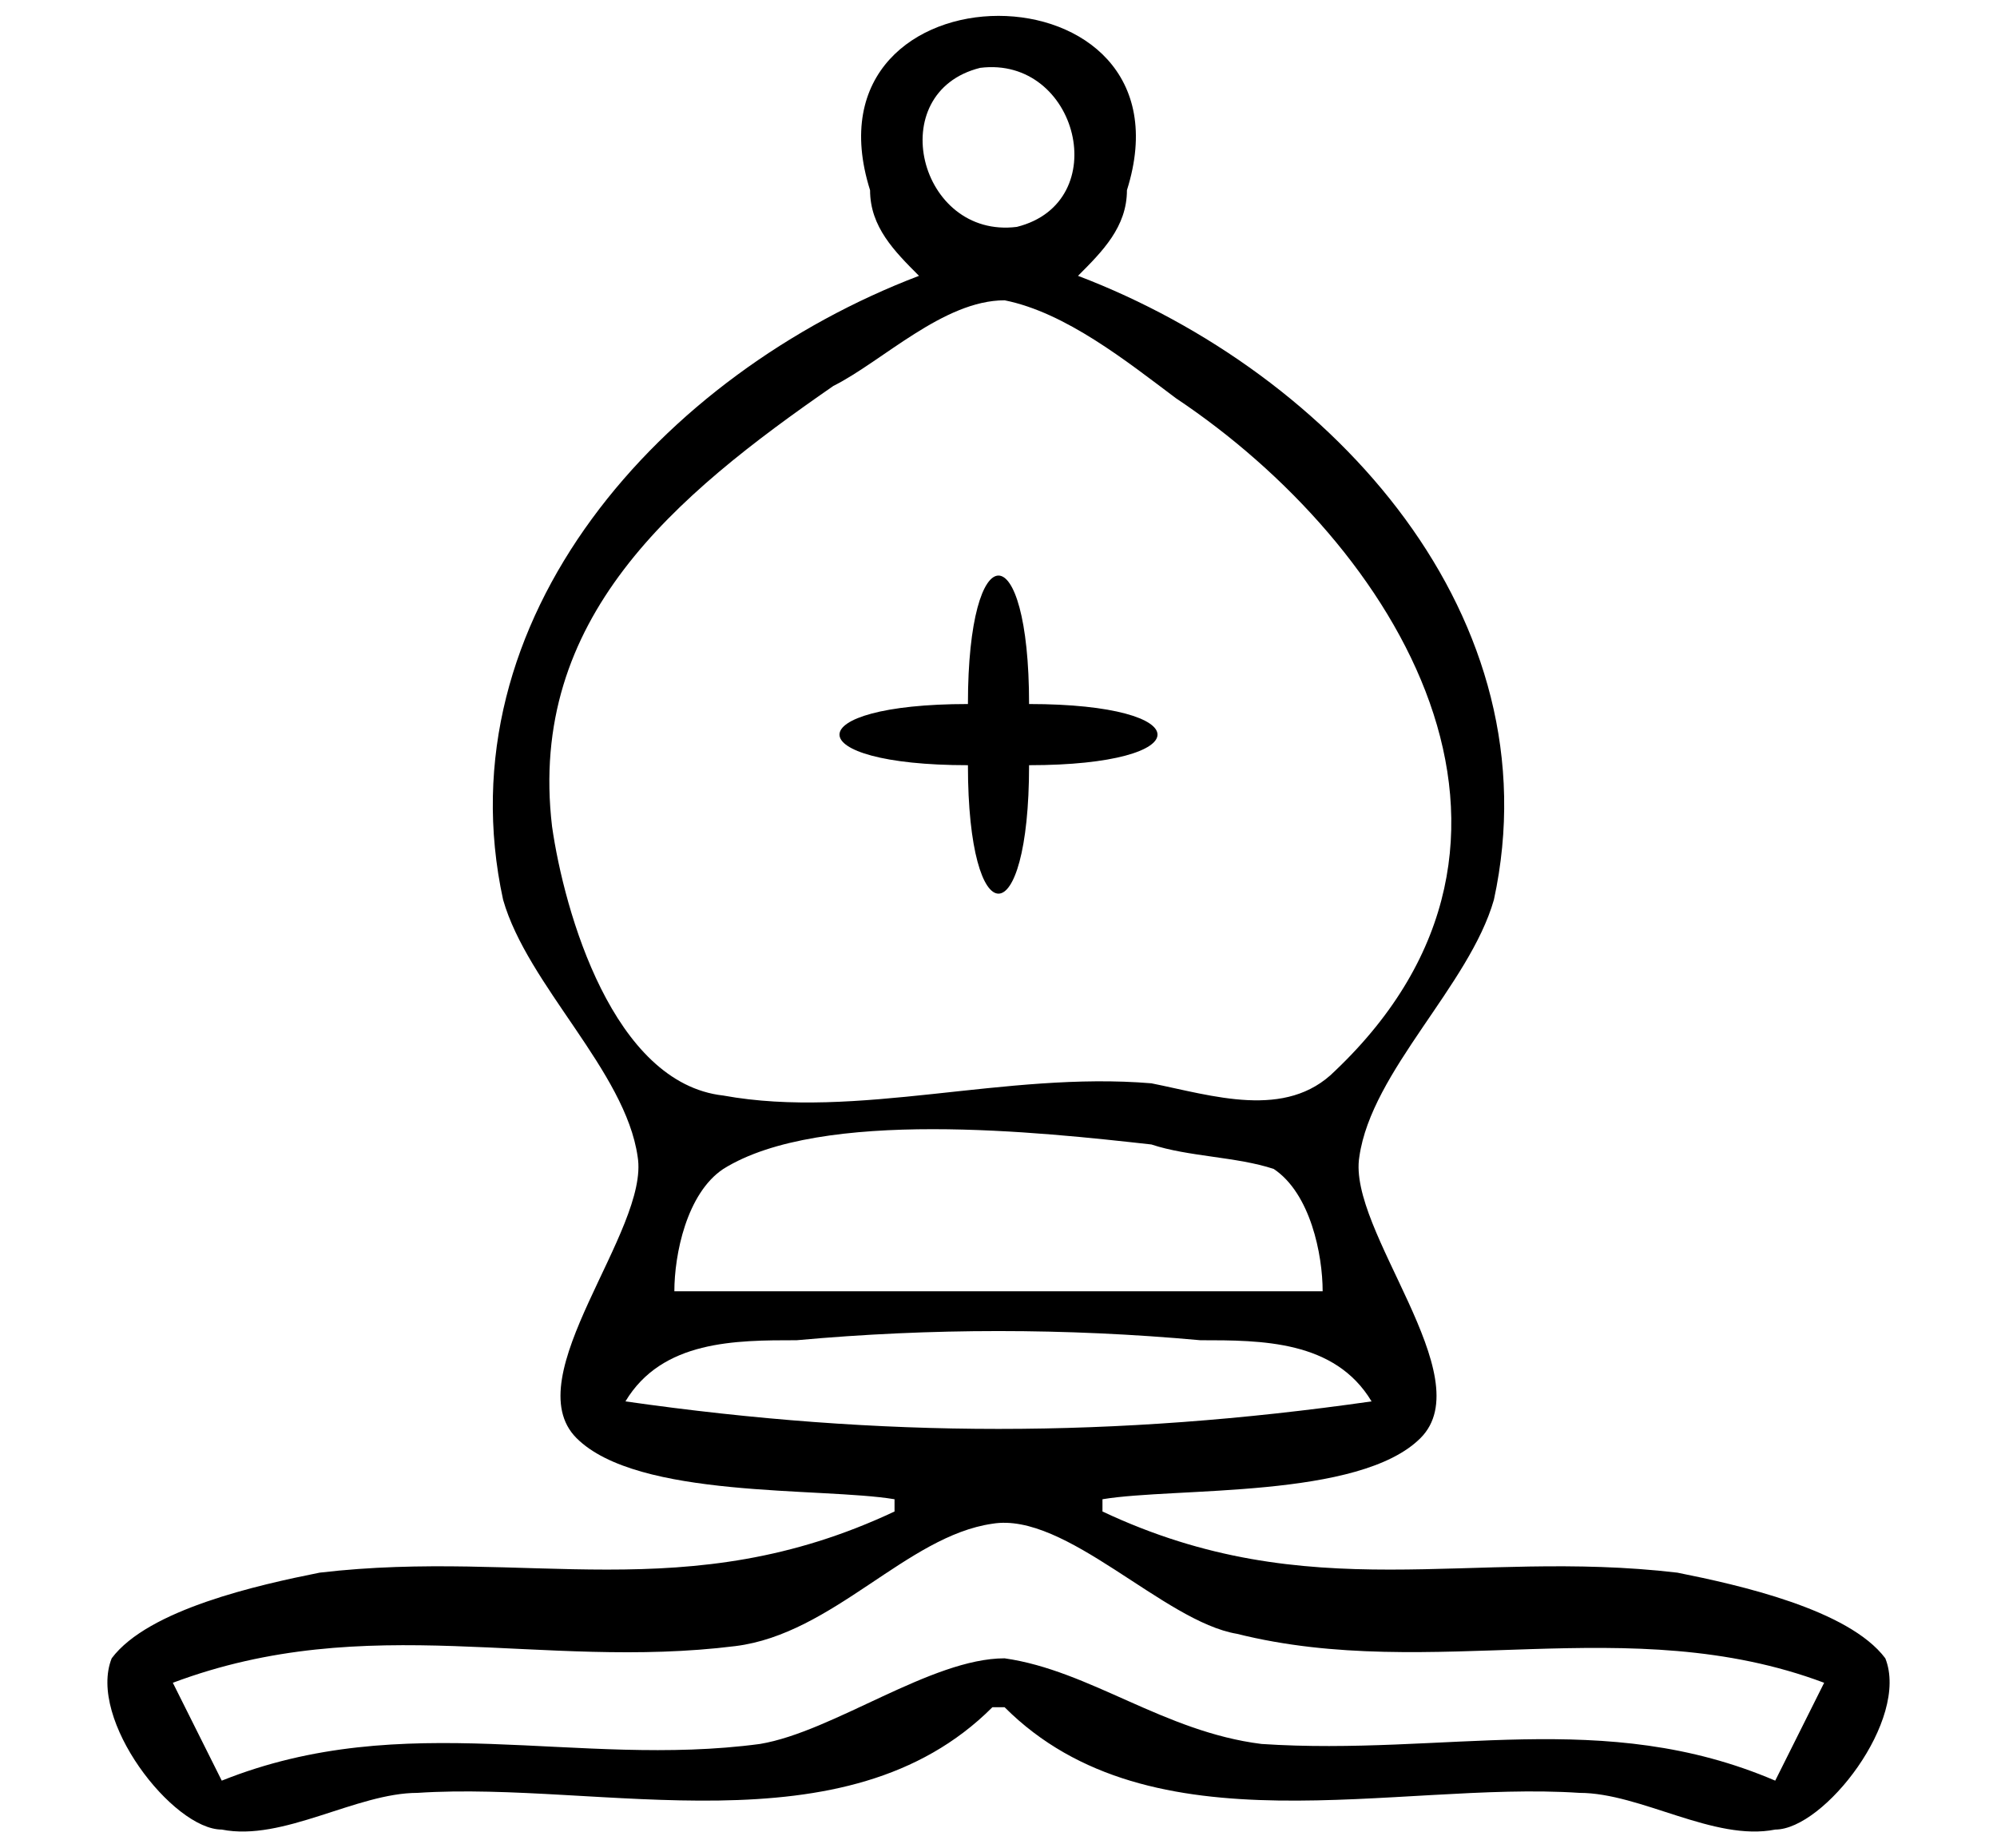
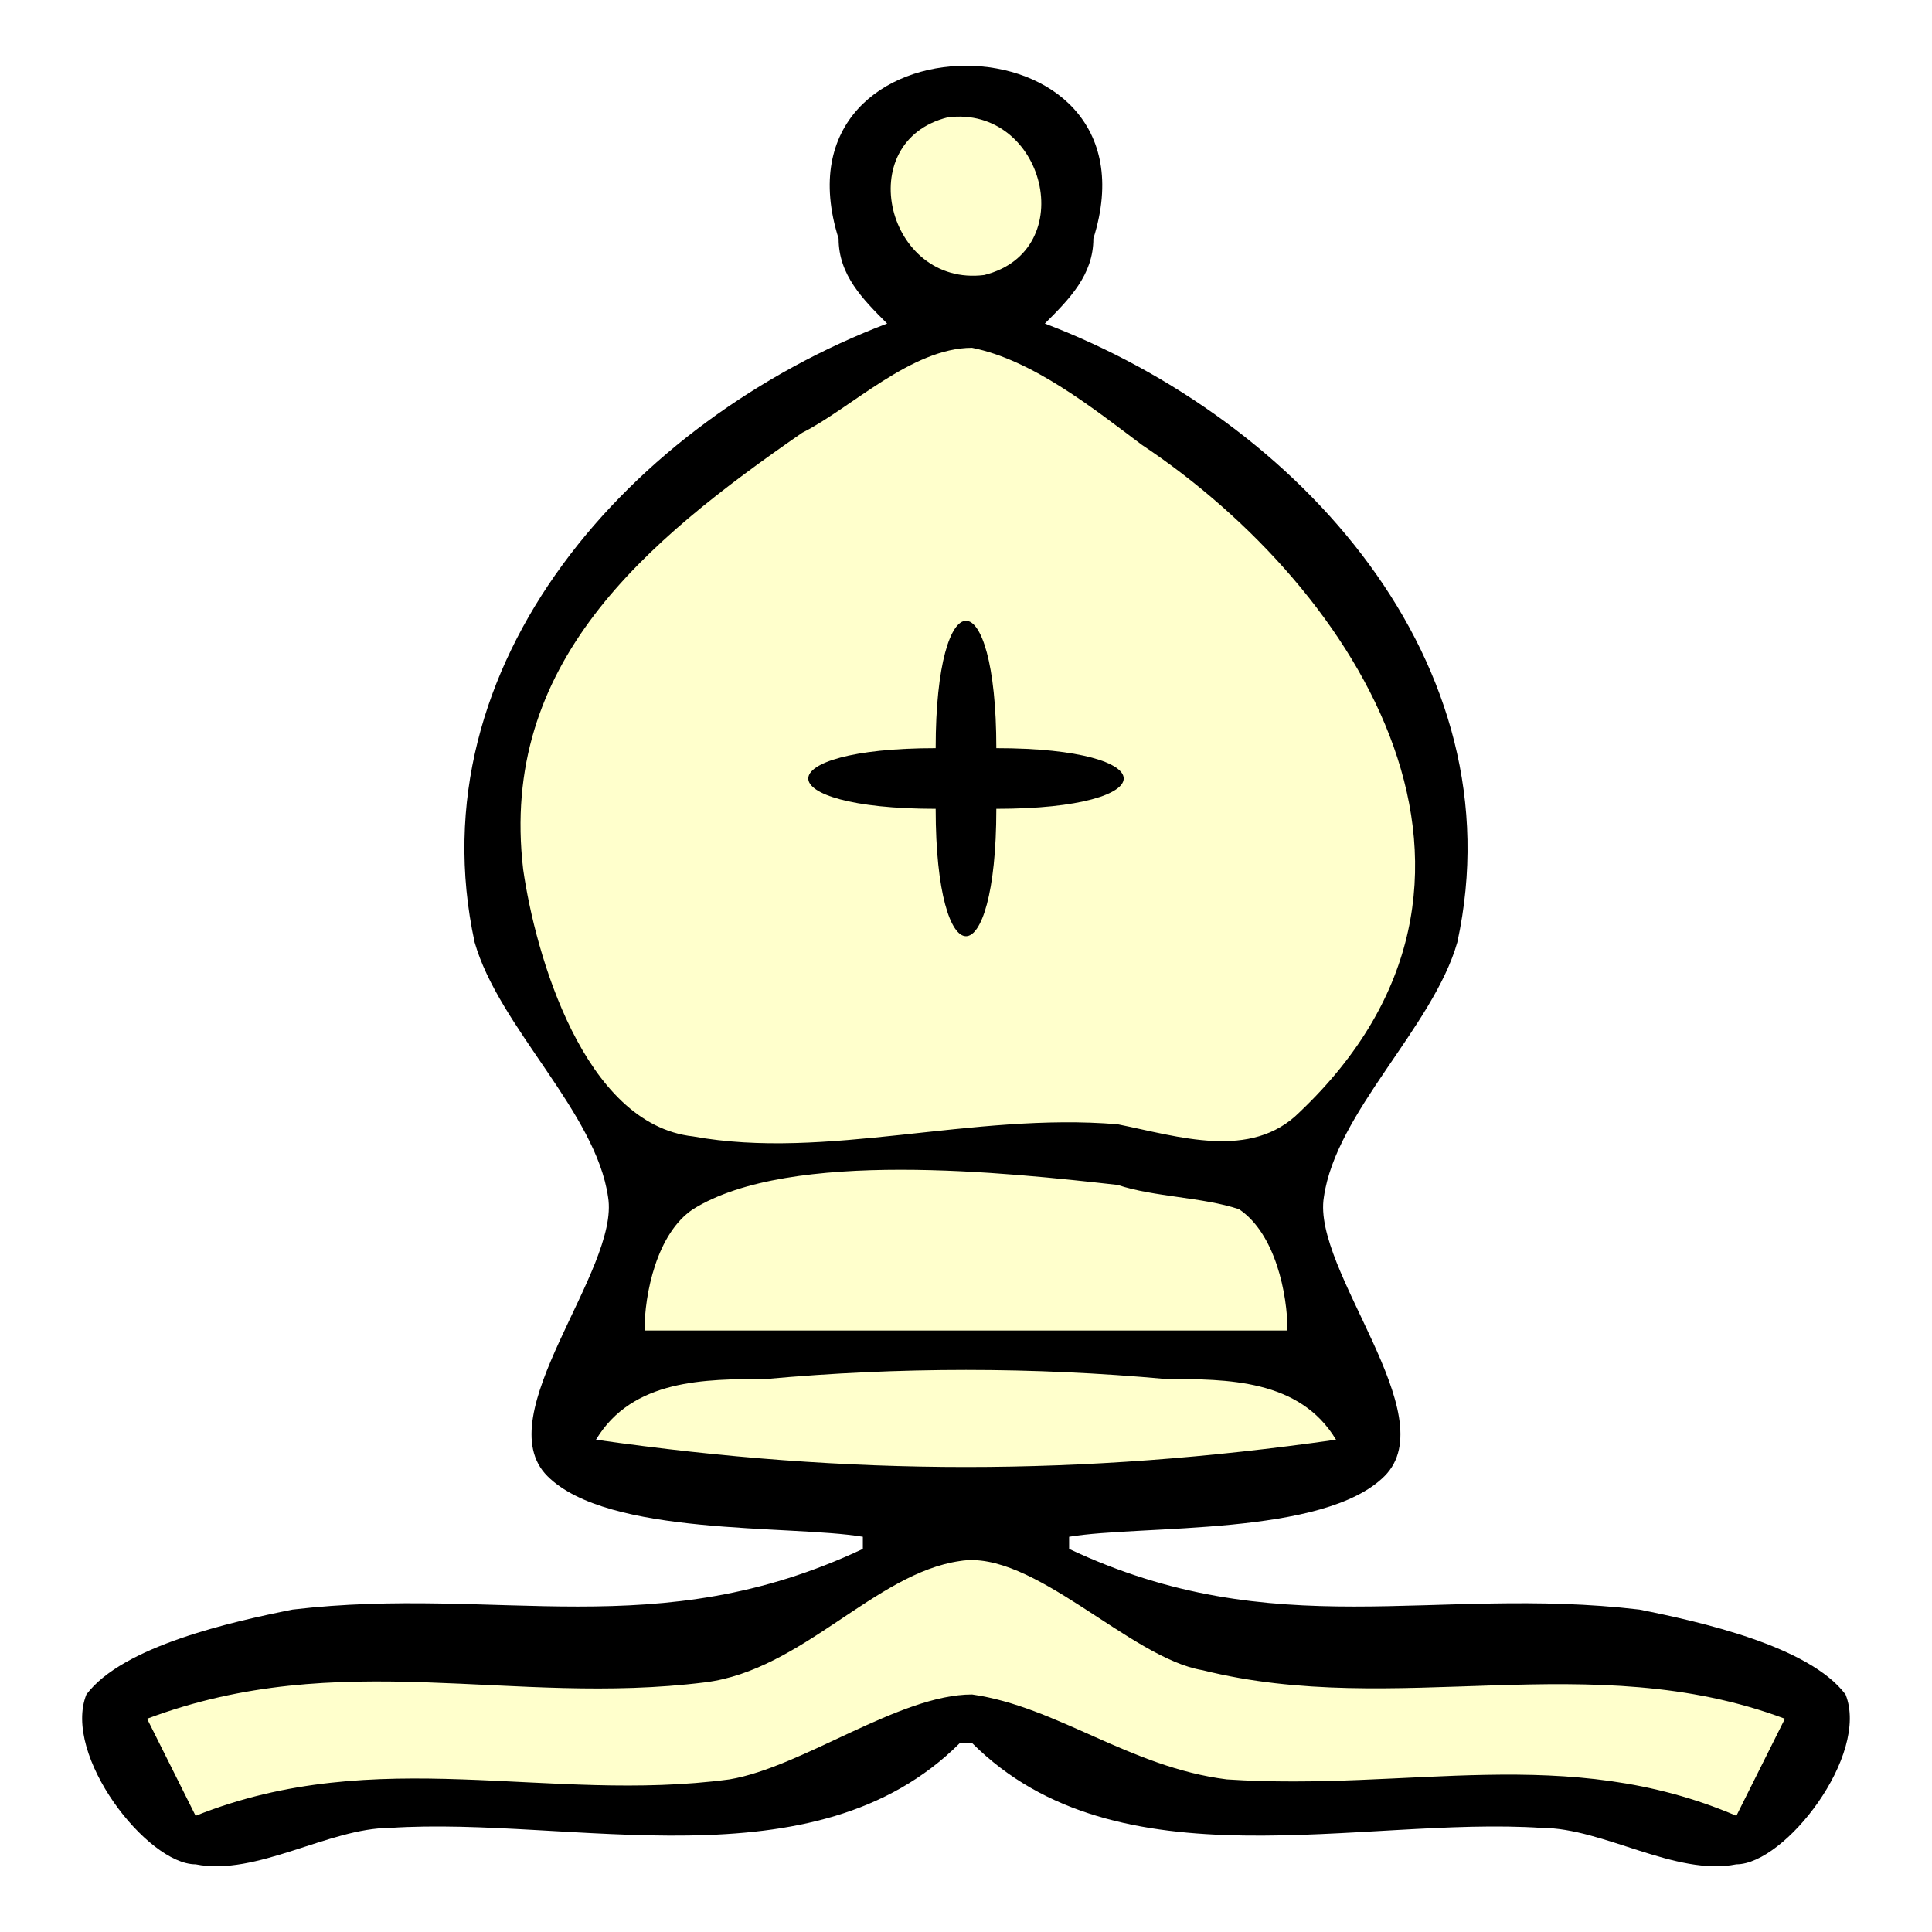
- <svg xmlns="http://www.w3.org/2000/svg" width="97.221" height="89.919" id="svg2833" version="1.0">
+ <svg xmlns="http://www.w3.org/2000/svg" width="100" height="100" id="svg2833" version="1.0">
  <defs id="defs2835">
    </defs>
-   <g id="layer1" transform="translate(-67.5829,-63.2463)">
-     <path style="stroke-width:1px" d="m 112.323,76.672 c -1.191,-1.191 -2.382,-2.382 -2.382,-4.168 -3.573,-11.314 16.078,-11.314 12.505,0 0,1.786 -1.191,2.977 -2.382,4.168 12.505,4.764 23.224,16.674 20.247,30.37 -1.191,4.168 -5.955,8.337 -6.55,12.505 -0.595,3.573 5.955,10.719 2.977,13.696 -2.977,2.977 -11.91,2.382 -15.483,2.977 l 0,0.596 c 10.123,4.764 17.865,1.786 27.988,2.977 2.977,0.595 8.337,1.786 10.123,4.168 1.191,2.977 -2.977,8.337 -5.359,8.337 -2.977,0.595 -6.55,-1.786 -9.528,-1.786 -8.932,-0.595 -20.842,2.977 -27.988,-4.168 l -0.595,0 c -7.146,7.146 -19.056,3.573 -27.988,4.168 -2.977,0 -6.55,2.382 -9.528,1.786 -2.382,0 -6.55,-5.359 -5.359,-8.337 1.786,-2.382 7.146,-3.573 10.123,-4.168 10.123,-1.191 17.865,1.786 27.988,-2.977 l 0,-0.596 c -3.573,-0.595 -12.505,0 -15.483,-2.977 -2.977,-2.977 3.573,-10.123 2.977,-13.696 -0.595,-4.168 -5.359,-8.337 -6.55,-12.505 -2.977,-13.696 7.741,-25.606 20.247,-30.37 z m 2.977,-10.123 c -4.764,1.191 -2.977,8.337 1.786,7.741 4.764,-1.191 2.977,-8.337 -1.786,-7.741 z m 1.191,11.314 c -2.977,0 -5.955,2.977 -8.337,4.168 -7.741,5.359 -14.887,11.314 -13.696,21.438 0.595,4.168 2.977,12.505 8.337,13.101 6.55,1.191 13.696,-1.191 20.842,-0.595 2.977,0.595 6.55,1.786 8.932,-0.596 11.91,-11.314 2.977,-25.606 -7.741,-32.752 -2.382,-1.786 -5.359,-4.168 -8.337,-4.764 z m -1.786,19.651 c 0,-8.337 2.977,-8.337 2.977,0 8.337,0 8.337,2.977 0,2.977 0,8.337 -2.977,8.337 -2.977,0 -8.337,0 -8.337,-2.977 0,-2.977 z m 17.269,28.584 c 0,-1.786 -0.595,-4.764 -2.382,-5.955 -1.786,-0.595 -4.168,-0.595 -5.955,-1.191 -5.359,-0.595 -16.078,-1.786 -20.842,1.191 -1.786,1.191 -2.382,4.168 -2.382,5.955 l 31.561,0 z m 2.382,5.359 c -1.786,-2.977 -5.359,-2.977 -8.337,-2.977 -6.55,-0.595 -13.101,-0.595 -19.651,0 -2.977,0 -6.55,0 -8.337,2.977 12.505,1.786 23.82,1.786 36.325,0 z m 22.033,13.696 c -9.528,-3.573 -19.056,0 -28.584,-2.382 -3.573,-0.595 -8.337,-5.955 -11.91,-5.359 -4.168,0.595 -7.741,5.359 -12.505,5.955 -9.528,1.191 -17.865,-1.786 -27.393,1.786 l 2.382,4.764 c 8.932,-3.573 17.269,-0.595 26.202,-1.786 3.573,-0.595 8.337,-4.168 11.91,-4.168 4.168,0.595 7.741,3.573 12.505,4.168 8.932,0.596 16.674,-1.786 25.011,1.786 z" id="WhiteBishop" />
+   <g id="layer1" transform="translate(-67.5829,-53.16563)">
+     <g transform="translate(-328.8312,-185.9264)" id="g3249">
+       <path id="path2926" d="m 445.281,243.875 c -6.713,0.998 -4.127,12.364 2.125,10.969 6.692,-1.801 4.476,-11.58 -2.125,-10.969 z m 0.719,12 c -8.133,3.057 -15.971,8.599 -21.031,15.75 -5.398,8.449 -3.322,21.486 5.125,27.031 1.923,0.661 5.364,0.664 1.875,1.75 -3.828,1.459 -4.906,8.921 0.25,8.812 -3.332,-0.361 -7.18,4.343 -3,6.094 11.037,2.093 22.75,0.608 33.969,0.281 4.806,-0.547 1.677,-6.908 -2.062,-6.062 -4.333,-0.336 3.945,0.117 3.062,-3.25 0.214,-4.279 -4.18,-6.583 -7.844,-7.094 4.701,0.257 9.923,-0.882 11.781,-5.812 6.988,-9.94 0.367,-22.916 -8.094,-29.531 C 455.781,260.787 451.468,256.301 446,255.875 z m 0.531,22 c 0.76,1.623 3.656,1.309 0.906,2.312 -0.611,2.363 -3.219,-1.042 -3.031,-0.844 0.979,0.017 1.748,-1.539 2.125,-1.469 z m -0.875,40.25 c -6.61,4.009 -13.672,7.671 -21.688,6.375 -6.67,0.617 -14.62,-1.133 -20.406,2.781 -1.811,4.347 3.426,7.097 7.188,6.156 11.345,-0.197 23.24,0.76 33.594,-4.469 5.598,-1.674 10.437,4.146 16.25,3.531 8.67,0.025 17.495,0.717 26,1.062 3.713,-1.413 4.278,-8.063 -0.594,-8.062 -9.21,-1.382 -19.003,0.3 -27.879,-1.996 -4.083,-1.275 -8.454,-5.793 -12.465,-5.379 z" style="color:#000000;fill:#ffffcc;fill-opacity:1;fill-rule:nonzero;stroke:none;stroke-width:8;marker:none;visibility:visible;display:inline;overflow:visible;enable-background:accumulate" />
+       <path id="WhiteBishop" d="m 442.332,255.839 c -1.256,-1.256 -2.512,-2.512 -2.512,-4.396 -3.768,-11.931 16.955,-11.931 13.187,0 0,1.884 -1.256,3.14 -2.512,4.396 13.187,5.024 24.49,17.583 21.35,32.026 -1.256,4.396 -6.279,8.791 -6.907,13.187 -0.628,3.768 6.279,11.303 3.14,14.443 -3.14,3.14 -12.559,2.512 -16.327,3.14 l 0,0.628 c 10.675,5.024 18.838,1.884 29.514,3.14 3.14,0.628 8.791,1.884 10.675,4.396 1.256,3.14 -3.14,8.791 -5.652,8.791 -3.14,0.628 -6.907,-1.884 -10.047,-1.884 -9.419,-0.628 -21.978,3.14 -29.514,-4.396 l -0.628,0 c -7.535,7.535 -20.095,3.768 -29.514,4.396 -3.14,0 -6.907,2.512 -10.047,1.884 -2.512,0 -6.907,-5.652 -5.652,-8.791 1.884,-2.512 7.535,-3.768 10.675,-4.396 10.675,-1.256 18.839,1.884 29.514,-3.14 l 0,-0.628 c -3.768,-0.628 -13.187,0 -16.327,-3.14 -3.14,-3.14 3.768,-10.675 3.14,-14.443 -0.628,-4.396 -5.652,-8.791 -6.907,-13.187 -3.14,-14.443 8.163,-27.002 21.351,-32.026 z m 3.14,-10.675 c -5.024,1.256 -3.14,8.791 1.884,8.163 5.024,-1.256 3.14,-8.791 -1.884,-8.163 z m 1.256,11.931 c -3.14,0 -6.279,3.14 -8.791,4.396 -8.163,5.652 -15.699,11.931 -14.443,22.606 0.628,4.396 3.14,13.187 8.791,13.815 6.907,1.256 14.443,-1.256 21.978,-0.628 3.14,0.628 6.907,1.884 9.419,-0.628 12.559,-11.931 3.14,-27.002 -8.163,-34.537 -2.512,-1.884 -5.652,-4.396 -8.791,-5.024 z m -1.884,20.722 c 0,-8.791 3.14,-8.791 3.14,0 8.791,0 8.791,3.14 0,3.14 0,8.791 -3.14,8.791 -3.14,0 -8.791,0 -8.791,-3.14 0,-3.14 z m 18.211,30.142 c 0,-1.884 -0.628,-5.024 -2.512,-6.28 -1.884,-0.628 -4.396,-0.628 -6.279,-1.256 -5.652,-0.628 -16.955,-1.884 -21.978,1.256 -1.884,1.256 -2.512,4.396 -2.512,6.28 l 33.282,0 z m 2.512,5.652 c -1.884,-3.14 -5.652,-3.14 -8.791,-3.14 -6.907,-0.628 -13.815,-0.628 -20.723,0 -3.14,0 -6.907,0 -8.791,3.14 13.187,1.884 25.118,1.884 38.305,0 z m 23.234,14.443 c -10.047,-3.768 -20.095,0 -30.142,-2.512 -3.768,-0.628 -8.791,-6.28 -12.559,-5.652 -4.396,0.628 -8.163,5.652 -13.187,6.28 -10.047,1.256 -18.839,-1.884 -28.886,1.884 l 2.512,5.024 c 9.419,-3.768 18.211,-0.628 27.63,-1.884 3.768,-0.628 8.791,-4.396 12.559,-4.396 4.396,0.628 8.163,3.768 13.187,4.396 9.419,0.628 17.583,-1.884 26.374,1.884 z" style="stroke-width:1px" />
+     </g>
  </g>
</svg>
